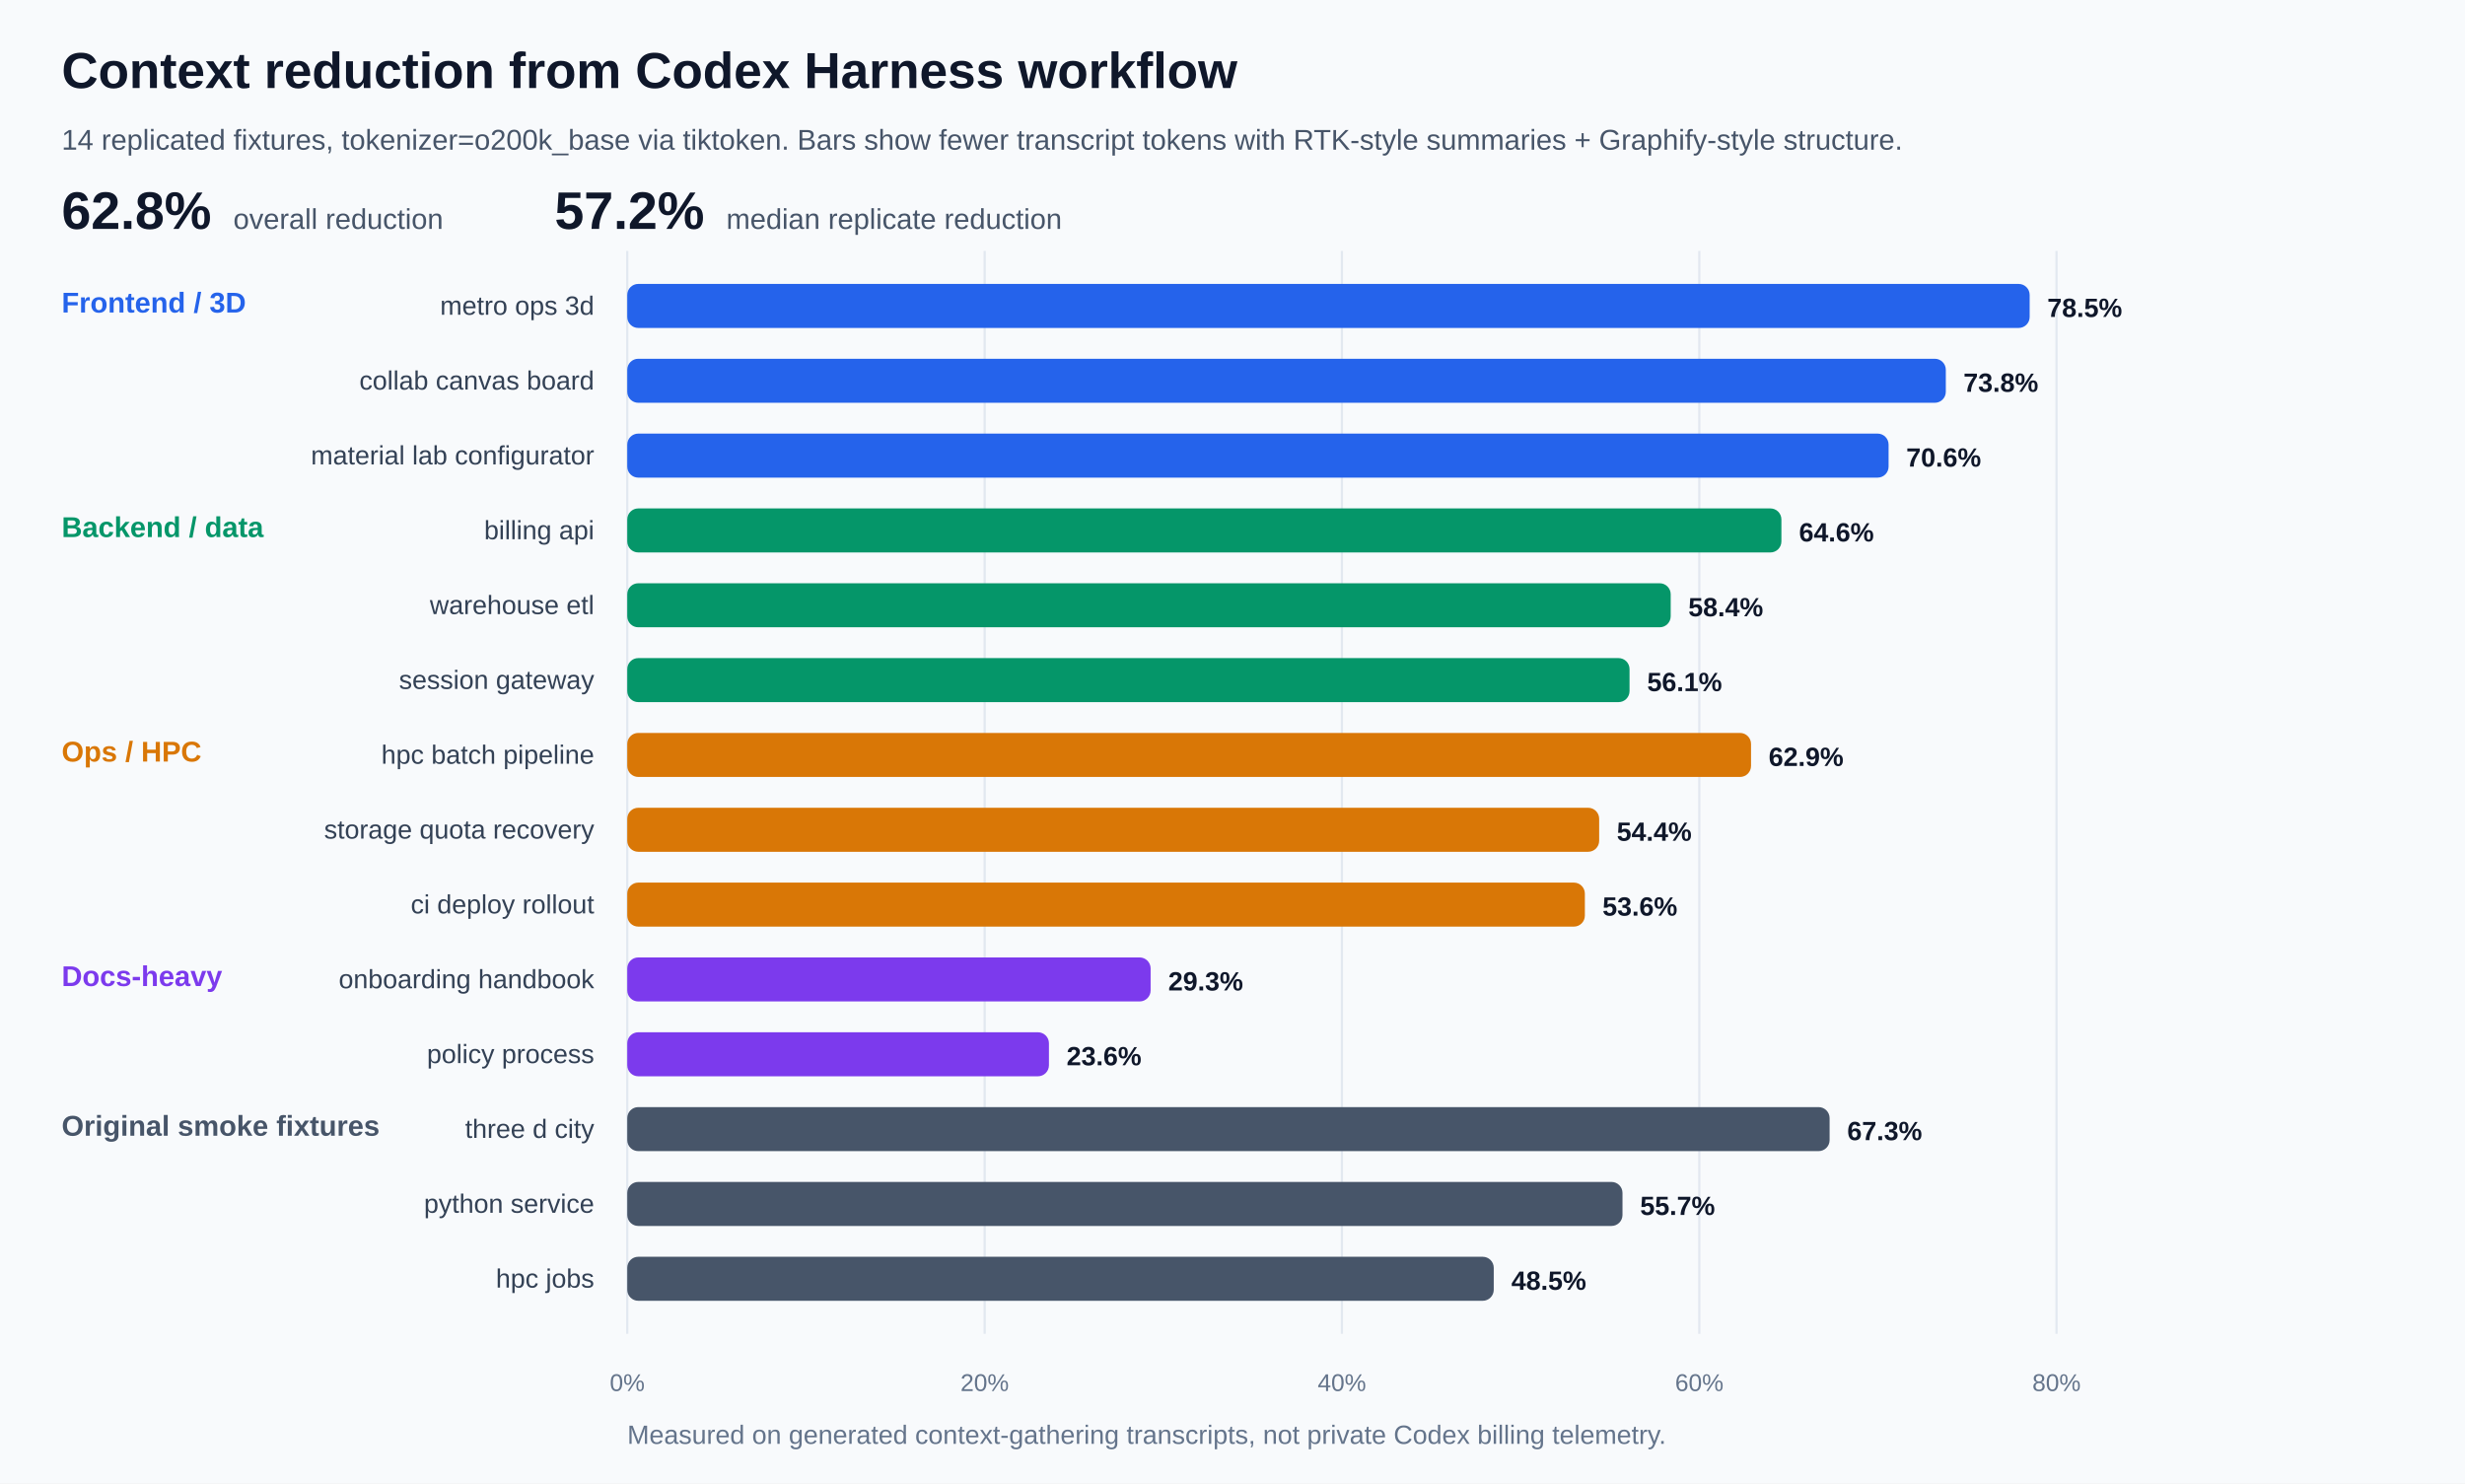
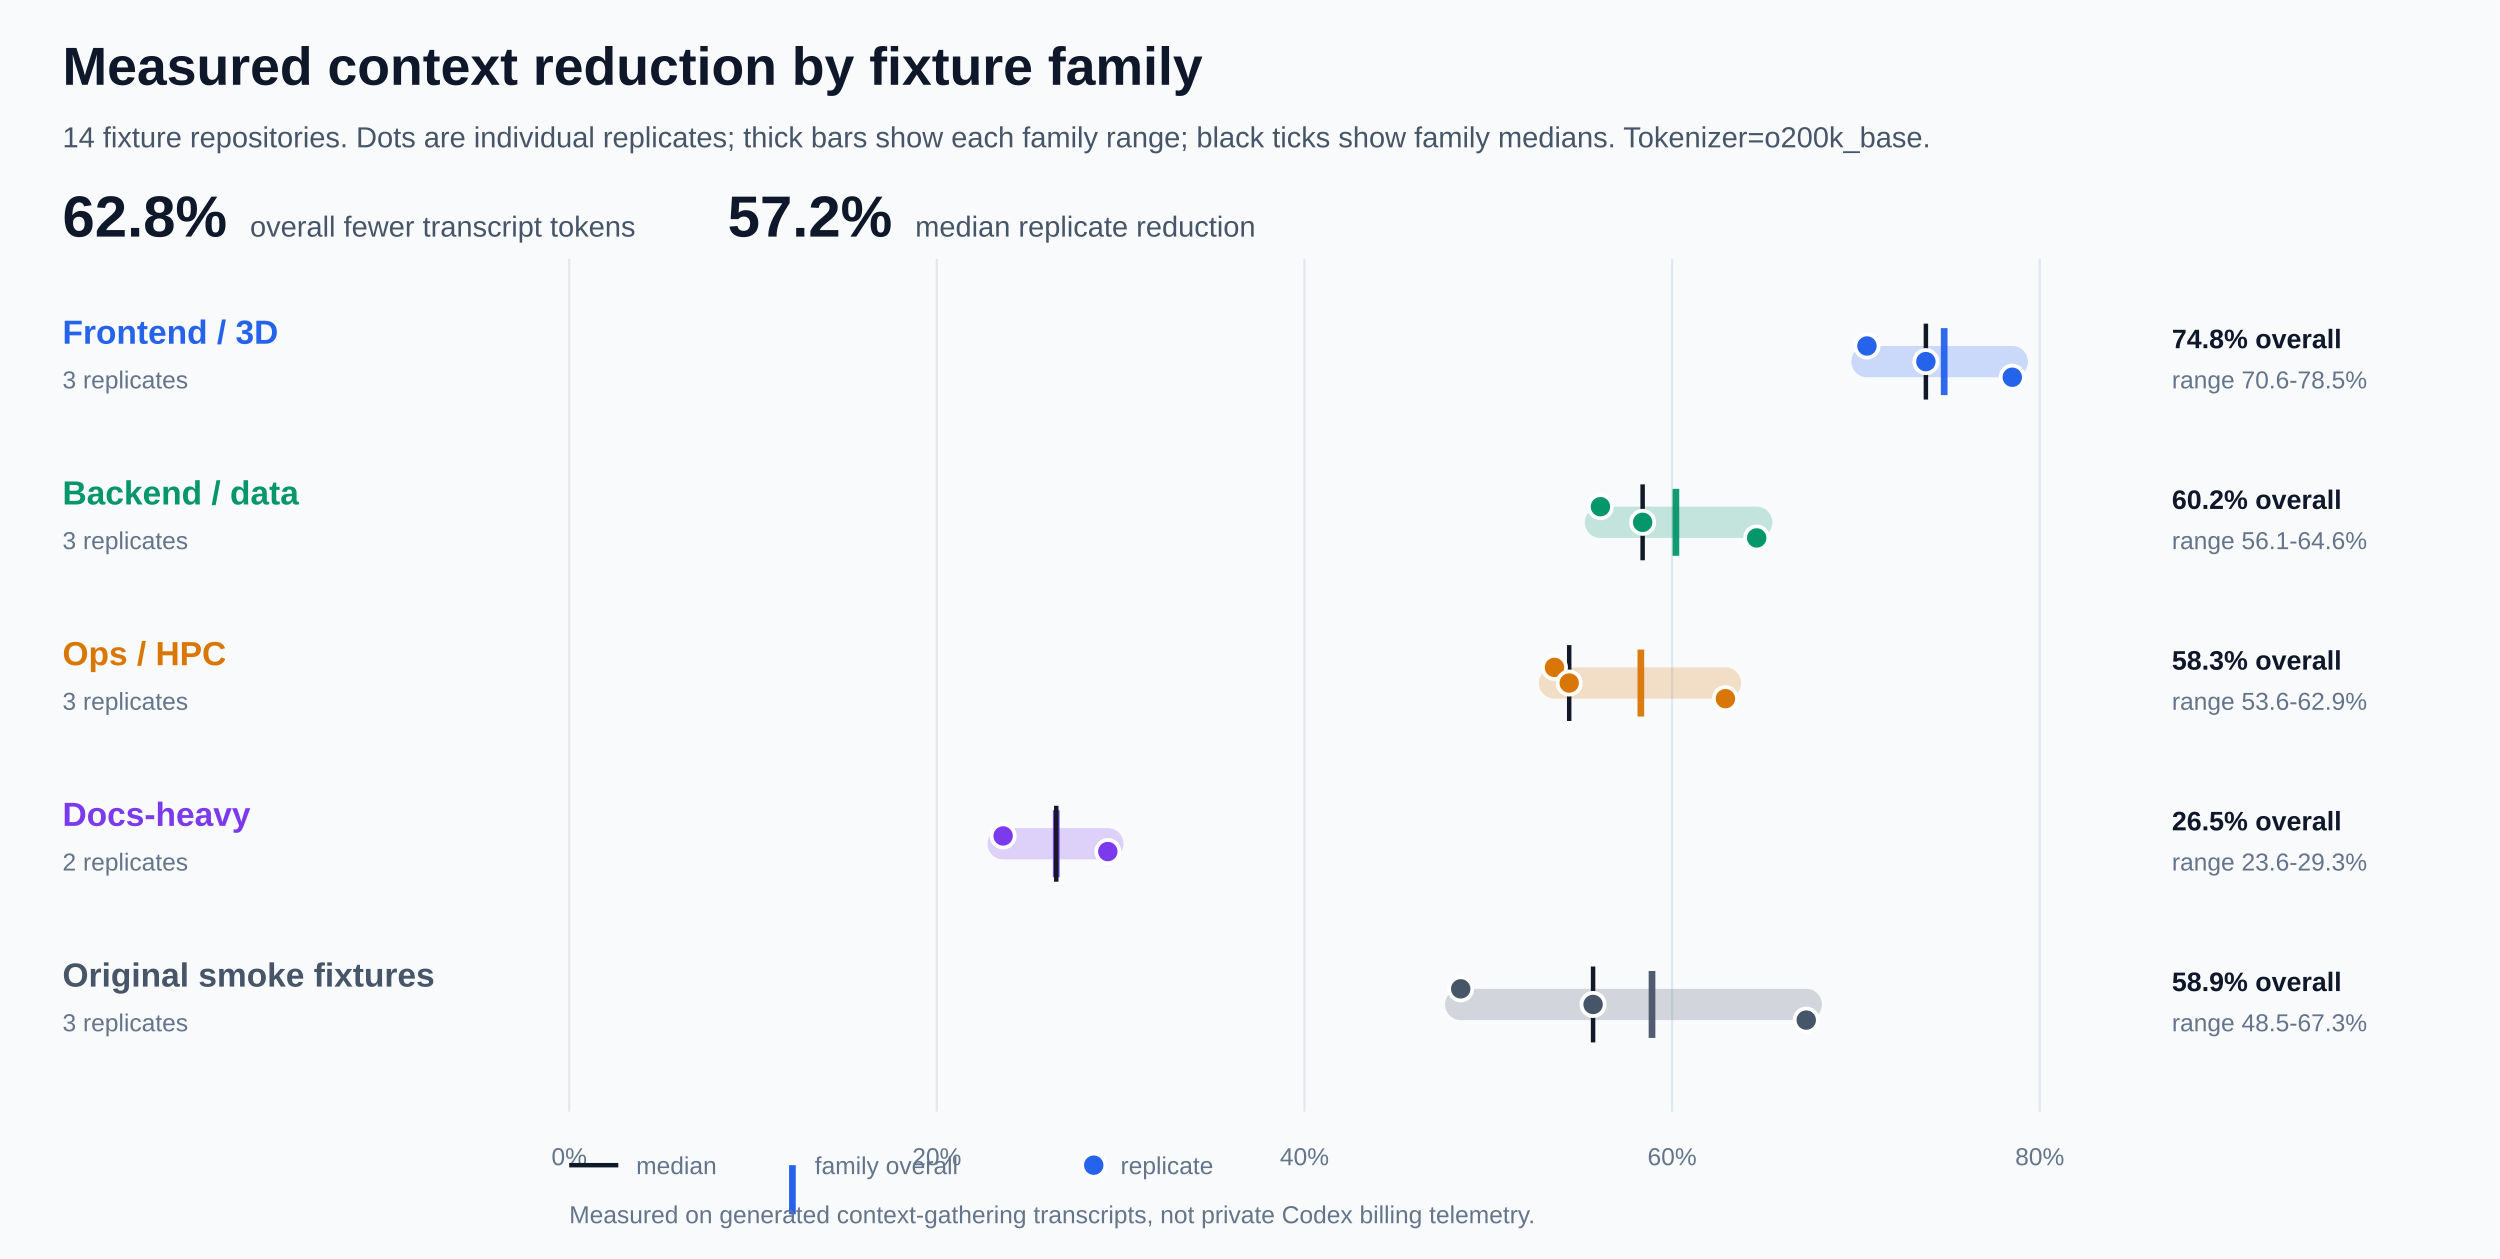
- <svg xmlns="http://www.w3.org/2000/svg" width="1120" height="674" viewBox="0 0 1120 674">
+ <svg xmlns="http://www.w3.org/2000/svg" width="1120" height="564" viewBox="0 0 1120 564">
  <rect width="100%" height="100%" rx="0" fill="#f8fafc" />
-   <text x="28" y="40" font-family="Arial, sans-serif" font-size="23" font-weight="700" fill="#0f172a">Context reduction from Codex Harness workflow</text>
-   <text x="28" y="68" font-family="Arial, sans-serif" font-size="13" fill="#475569">14 replicated fixtures, tokenizer=o200k_base via tiktoken. Bars show fewer transcript tokens with RTK-style summaries + Graphify-style structure.</text>
-   <text x="28" y="104" font-family="Arial, sans-serif" font-size="24" font-weight="700" fill="#0f172a">62.8%</text>
-   <text x="106" y="104" font-family="Arial, sans-serif" font-size="13" fill="#475569">overall reduction</text>
-   <text x="252" y="104" font-family="Arial, sans-serif" font-size="24" font-weight="700" fill="#0f172a">57.2%</text>
-   <text x="330" y="104" font-family="Arial, sans-serif" font-size="13" fill="#475569">median replicate reduction</text>
-   <line x1="285.0" y1="114" x2="285.0" y2="606" stroke="#e2e8f0" />
-   <text x="285.0" y="632" text-anchor="middle" font-family="Arial, sans-serif" font-size="11" fill="#64748b">0%</text>
-   <line x1="447.4" y1="114" x2="447.4" y2="606" stroke="#e2e8f0" />
-   <text x="447.4" y="632" text-anchor="middle" font-family="Arial, sans-serif" font-size="11" fill="#64748b">20%</text>
-   <line x1="609.7" y1="114" x2="609.7" y2="606" stroke="#e2e8f0" />
-   <text x="609.7" y="632" text-anchor="middle" font-family="Arial, sans-serif" font-size="11" fill="#64748b">40%</text>
-   <line x1="772.1" y1="114" x2="772.1" y2="606" stroke="#e2e8f0" />
-   <text x="772.1" y="632" text-anchor="middle" font-family="Arial, sans-serif" font-size="11" fill="#64748b">60%</text>
-   <line x1="934.4" y1="114" x2="934.4" y2="606" stroke="#e2e8f0" />
-   <text x="934.4" y="632" text-anchor="middle" font-family="Arial, sans-serif" font-size="11" fill="#64748b">80%</text>
-   <text x="28" y="142" font-family="Arial, sans-serif" font-size="13" font-weight="700" fill="#2563eb">Frontend / 3D</text>
-   <text x="270" y="143" text-anchor="end" font-family="Arial, sans-serif" font-size="12" fill="#334155">metro ops 3d</text>
-   <rect x="285" y="129" width="637.2" height="20" rx="5" fill="#2563eb" />
-   <text x="930.2" y="144" font-family="Arial, sans-serif" font-size="12" font-weight="700" fill="#0f172a">78.5%</text>
-   <text x="270" y="177" text-anchor="end" font-family="Arial, sans-serif" font-size="12" fill="#334155">collab canvas board</text>
-   <rect x="285" y="163" width="599.1" height="20" rx="5" fill="#2563eb" />
-   <text x="892.1" y="178" font-family="Arial, sans-serif" font-size="12" font-weight="700" fill="#0f172a">73.8%</text>
-   <text x="270" y="211" text-anchor="end" font-family="Arial, sans-serif" font-size="12" fill="#334155">material lab configurator</text>
-   <rect x="285" y="197" width="573.1" height="20" rx="5" fill="#2563eb" />
-   <text x="866.1" y="212" font-family="Arial, sans-serif" font-size="12" font-weight="700" fill="#0f172a">70.6%</text>
-   <text x="28" y="244" font-family="Arial, sans-serif" font-size="13" font-weight="700" fill="#059669">Backend / data</text>
-   <text x="270" y="245" text-anchor="end" font-family="Arial, sans-serif" font-size="12" fill="#334155">billing api</text>
-   <rect x="285" y="231" width="524.4" height="20" rx="5" fill="#059669" />
-   <text x="817.4" y="246" font-family="Arial, sans-serif" font-size="12" font-weight="700" fill="#0f172a">64.6%</text>
-   <text x="270" y="279" text-anchor="end" font-family="Arial, sans-serif" font-size="12" fill="#334155">warehouse etl</text>
-   <rect x="285" y="265" width="474.1" height="20" rx="5" fill="#059669" />
-   <text x="767.1" y="280" font-family="Arial, sans-serif" font-size="12" font-weight="700" fill="#0f172a">58.4%</text>
-   <text x="270" y="313" text-anchor="end" font-family="Arial, sans-serif" font-size="12" fill="#334155">session gateway</text>
-   <rect x="285" y="299" width="455.4" height="20" rx="5" fill="#059669" />
-   <text x="748.4" y="314" font-family="Arial, sans-serif" font-size="12" font-weight="700" fill="#0f172a">56.1%</text>
-   <text x="28" y="346" font-family="Arial, sans-serif" font-size="13" font-weight="700" fill="#d97706">Ops / HPC</text>
-   <text x="270" y="347" text-anchor="end" font-family="Arial, sans-serif" font-size="12" fill="#334155">hpc batch pipeline</text>
-   <rect x="285" y="333" width="510.6" height="20" rx="5" fill="#d97706" />
-   <text x="803.6" y="348" font-family="Arial, sans-serif" font-size="12" font-weight="700" fill="#0f172a">62.9%</text>
-   <text x="270" y="381" text-anchor="end" font-family="Arial, sans-serif" font-size="12" fill="#334155">storage quota recovery</text>
-   <rect x="285" y="367" width="441.6" height="20" rx="5" fill="#d97706" />
-   <text x="734.6" y="382" font-family="Arial, sans-serif" font-size="12" font-weight="700" fill="#0f172a">54.4%</text>
-   <text x="270" y="415" text-anchor="end" font-family="Arial, sans-serif" font-size="12" fill="#334155">ci deploy rollout</text>
-   <rect x="285" y="401" width="435.1" height="20" rx="5" fill="#d97706" />
-   <text x="728.1" y="416" font-family="Arial, sans-serif" font-size="12" font-weight="700" fill="#0f172a">53.6%</text>
-   <text x="28" y="448" font-family="Arial, sans-serif" font-size="13" font-weight="700" fill="#7c3aed">Docs-heavy</text>
-   <text x="270" y="449" text-anchor="end" font-family="Arial, sans-serif" font-size="12" fill="#334155">onboarding handbook</text>
-   <rect x="285" y="435" width="237.8" height="20" rx="5" fill="#7c3aed" />
-   <text x="530.8" y="450" font-family="Arial, sans-serif" font-size="12" font-weight="700" fill="#0f172a">29.3%</text>
-   <text x="270" y="483" text-anchor="end" font-family="Arial, sans-serif" font-size="12" fill="#334155">policy process</text>
-   <rect x="285" y="469" width="191.6" height="20" rx="5" fill="#7c3aed" />
-   <text x="484.6" y="484" font-family="Arial, sans-serif" font-size="12" font-weight="700" fill="#0f172a">23.6%</text>
-   <text x="28" y="516" font-family="Arial, sans-serif" font-size="13" font-weight="700" fill="#475569">Original smoke fixtures</text>
-   <text x="270" y="517" text-anchor="end" font-family="Arial, sans-serif" font-size="12" fill="#334155">three d city</text>
-   <rect x="285" y="503" width="546.3" height="20" rx="5" fill="#475569" />
-   <text x="839.3" y="518" font-family="Arial, sans-serif" font-size="12" font-weight="700" fill="#0f172a">67.3%</text>
-   <text x="270" y="551" text-anchor="end" font-family="Arial, sans-serif" font-size="12" fill="#334155">python service</text>
-   <rect x="285" y="537" width="452.2" height="20" rx="5" fill="#475569" />
-   <text x="745.2" y="552" font-family="Arial, sans-serif" font-size="12" font-weight="700" fill="#0f172a">55.7%</text>
-   <text x="270" y="585" text-anchor="end" font-family="Arial, sans-serif" font-size="12" fill="#334155">hpc jobs</text>
-   <rect x="285" y="571" width="393.7" height="20" rx="5" fill="#475569" />
-   <text x="686.7" y="586" font-family="Arial, sans-serif" font-size="12" font-weight="700" fill="#0f172a">48.5%</text>
-   <text x="285" y="656" font-family="Arial, sans-serif" font-size="12" fill="#64748b">Measured on generated context-gathering transcripts, not private Codex billing telemetry.</text>
+   <text x="28" y="38" font-family="Arial, sans-serif" font-size="24" font-weight="700" fill="#0f172a">Measured context reduction by fixture family</text>
+   <text x="28" y="66" font-family="Arial, sans-serif" font-size="13" fill="#475569">14 fixture repositories. Dots are individual replicates; thick bars show each family range; black ticks show family medians. Tokenizer=o200k_base.</text>
+   <text x="28" y="106" font-family="Arial, sans-serif" font-size="26" font-weight="700" fill="#0f172a">62.8%</text>
+   <text x="112" y="106" font-family="Arial, sans-serif" font-size="13" fill="#475569">overall fewer transcript tokens</text>
+   <text x="326" y="106" font-family="Arial, sans-serif" font-size="26" font-weight="700" fill="#0f172a">57.2%</text>
+   <text x="410" y="106" font-family="Arial, sans-serif" font-size="13" fill="#475569">median replicate reduction</text>
+   <line x1="255.0" y1="116" x2="255.0" y2="498" stroke="#e2e8f0" />
+   <text x="255.0" y="522" text-anchor="middle" font-family="Arial, sans-serif" font-size="11" fill="#64748b">0%</text>
+   <line x1="419.7" y1="116" x2="419.7" y2="498" stroke="#e2e8f0" />
+   <text x="419.7" y="522" text-anchor="middle" font-family="Arial, sans-serif" font-size="11" fill="#64748b">20%</text>
+   <line x1="584.4" y1="116" x2="584.4" y2="498" stroke="#e2e8f0" />
+   <text x="584.4" y="522" text-anchor="middle" font-family="Arial, sans-serif" font-size="11" fill="#64748b">40%</text>
+   <line x1="749.1" y1="116" x2="749.1" y2="498" stroke="#e2e8f0" />
+   <text x="749.1" y="522" text-anchor="middle" font-family="Arial, sans-serif" font-size="11" fill="#64748b">60%</text>
+   <line x1="913.8" y1="116" x2="913.8" y2="498" stroke="#e2e8f0" />
+   <text x="913.8" y="522" text-anchor="middle" font-family="Arial, sans-serif" font-size="11" fill="#64748b">80%</text>
+   <text x="28" y="154" font-family="Arial, sans-serif" font-size="15" font-weight="700" fill="#2563eb">Frontend / 3D</text>
+   <text x="28" y="174" font-family="Arial, sans-serif" font-size="11" fill="#64748b">3 replicates</text>
+   <line x1="836.4" y1="162" x2="901.5" y2="162" stroke="#2563eb" stroke-width="14" stroke-linecap="round" opacity="0.22" />
+   <line x1="871.0" y1="147" x2="871.0" y2="177" stroke="#2563eb" stroke-width="3" opacity="0.95" />
+   <line x1="862.8" y1="145" x2="862.8" y2="179" stroke="#111827" stroke-width="2" />
+   <circle cx="836.4" cy="155.0" r="5.2" fill="#2563eb" stroke="#ffffff" stroke-width="1.7" />
+   <circle cx="862.8" cy="162.0" r="5.2" fill="#2563eb" stroke="#ffffff" stroke-width="1.7" />
+   <circle cx="901.5" cy="169.0" r="5.2" fill="#2563eb" stroke="#ffffff" stroke-width="1.7" />
+   <text x="973" y="156" font-family="Arial, sans-serif" font-size="12" font-weight="700" fill="#0f172a">74.8% overall</text>
+   <text x="973" y="174" font-family="Arial, sans-serif" font-size="11" fill="#64748b">range 70.6-78.5%</text>
+   <text x="28" y="226" font-family="Arial, sans-serif" font-size="15" font-weight="700" fill="#059669">Backend / data</text>
+   <text x="28" y="246" font-family="Arial, sans-serif" font-size="11" fill="#64748b">3 replicates</text>
+   <line x1="717.0" y1="234" x2="787.0" y2="234" stroke="#059669" stroke-width="14" stroke-linecap="round" opacity="0.22" />
+   <line x1="750.8" y1="219" x2="750.8" y2="249" stroke="#059669" stroke-width="3" opacity="0.95" />
+   <line x1="735.9" y1="217" x2="735.9" y2="251" stroke="#111827" stroke-width="2" />
+   <circle cx="717.0" cy="227.0" r="5.2" fill="#059669" stroke="#ffffff" stroke-width="1.7" />
+   <circle cx="735.9" cy="234.0" r="5.2" fill="#059669" stroke="#ffffff" stroke-width="1.7" />
+   <circle cx="787.0" cy="241.0" r="5.2" fill="#059669" stroke="#ffffff" stroke-width="1.7" />
+   <text x="973" y="228" font-family="Arial, sans-serif" font-size="12" font-weight="700" fill="#0f172a">60.2% overall</text>
+   <text x="973" y="246" font-family="Arial, sans-serif" font-size="11" fill="#64748b">range 56.1-64.6%</text>
+   <text x="28" y="298" font-family="Arial, sans-serif" font-size="15" font-weight="700" fill="#d97706">Ops / HPC</text>
+   <text x="28" y="318" font-family="Arial, sans-serif" font-size="11" fill="#64748b">3 replicates</text>
+   <line x1="696.4" y1="306" x2="773.0" y2="306" stroke="#d97706" stroke-width="14" stroke-linecap="round" opacity="0.22" />
+   <line x1="735.1" y1="291" x2="735.1" y2="321" stroke="#d97706" stroke-width="3" opacity="0.95" />
+   <line x1="703.0" y1="289" x2="703.0" y2="323" stroke="#111827" stroke-width="2" />
+   <circle cx="696.4" cy="299.0" r="5.2" fill="#d97706" stroke="#ffffff" stroke-width="1.7" />
+   <circle cx="703.0" cy="306.0" r="5.2" fill="#d97706" stroke="#ffffff" stroke-width="1.7" />
+   <circle cx="773.0" cy="313.0" r="5.2" fill="#d97706" stroke="#ffffff" stroke-width="1.7" />
+   <text x="973" y="300" font-family="Arial, sans-serif" font-size="12" font-weight="700" fill="#0f172a">58.3% overall</text>
+   <text x="973" y="318" font-family="Arial, sans-serif" font-size="11" fill="#64748b">range 53.6-62.9%</text>
+   <text x="28" y="370" font-family="Arial, sans-serif" font-size="15" font-weight="700" fill="#7c3aed">Docs-heavy</text>
+   <text x="28" y="390" font-family="Arial, sans-serif" font-size="11" fill="#64748b">2 replicates</text>
+   <line x1="449.4" y1="378" x2="496.3" y2="378" stroke="#7c3aed" stroke-width="14" stroke-linecap="round" opacity="0.22" />
+   <line x1="473.2" y1="363" x2="473.2" y2="393" stroke="#7c3aed" stroke-width="3" opacity="0.95" />
+   <line x1="473.2" y1="361" x2="473.2" y2="395" stroke="#111827" stroke-width="2" />
+   <circle cx="449.4" cy="374.5" r="5.2" fill="#7c3aed" stroke="#ffffff" stroke-width="1.7" />
+   <circle cx="496.3" cy="381.5" r="5.2" fill="#7c3aed" stroke="#ffffff" stroke-width="1.7" />
+   <text x="973" y="372" font-family="Arial, sans-serif" font-size="12" font-weight="700" fill="#0f172a">26.5% overall</text>
+   <text x="973" y="390" font-family="Arial, sans-serif" font-size="11" fill="#64748b">range 23.6-29.3%</text>
+   <text x="28" y="442" font-family="Arial, sans-serif" font-size="15" font-weight="700" fill="#475569">Original smoke fixtures</text>
+   <text x="28" y="462" font-family="Arial, sans-serif" font-size="11" fill="#64748b">3 replicates</text>
+   <line x1="654.4" y1="450" x2="809.2" y2="450" stroke="#475569" stroke-width="14" stroke-linecap="round" opacity="0.22" />
+   <line x1="740.1" y1="435" x2="740.1" y2="465" stroke="#475569" stroke-width="3" opacity="0.95" />
+   <line x1="713.7" y1="433" x2="713.7" y2="467" stroke="#111827" stroke-width="2" />
+   <circle cx="654.4" cy="443.0" r="5.2" fill="#475569" stroke="#ffffff" stroke-width="1.7" />
+   <circle cx="713.7" cy="450.0" r="5.2" fill="#475569" stroke="#ffffff" stroke-width="1.7" />
+   <circle cx="809.2" cy="457.0" r="5.2" fill="#475569" stroke="#ffffff" stroke-width="1.7" />
+   <text x="973" y="444" font-family="Arial, sans-serif" font-size="12" font-weight="700" fill="#0f172a">58.9% overall</text>
+   <text x="973" y="462" font-family="Arial, sans-serif" font-size="11" fill="#64748b">range 48.5-67.3%</text>
+   <line x1="255" y1="522" x2="277" y2="522" stroke="#111827" stroke-width="2" />
+   <text x="285" y="526" font-family="Arial, sans-serif" font-size="11" fill="#64748b">median</text>
+   <line x1="355" y1="522" x2="355" y2="544" stroke="#2563eb" stroke-width="3" />
+   <text x="365" y="526" font-family="Arial, sans-serif" font-size="11" fill="#64748b">family overall</text>
+   <circle cx="490" cy="522" r="5.2" fill="#2563eb" stroke="#ffffff" stroke-width="1.7" />
+   <text x="502" y="526" font-family="Arial, sans-serif" font-size="11" fill="#64748b">replicate</text>
+   <text x="255" y="548" font-family="Arial, sans-serif" font-size="11" fill="#64748b">Measured on generated context-gathering transcripts, not private Codex billing telemetry.</text>
</svg>
